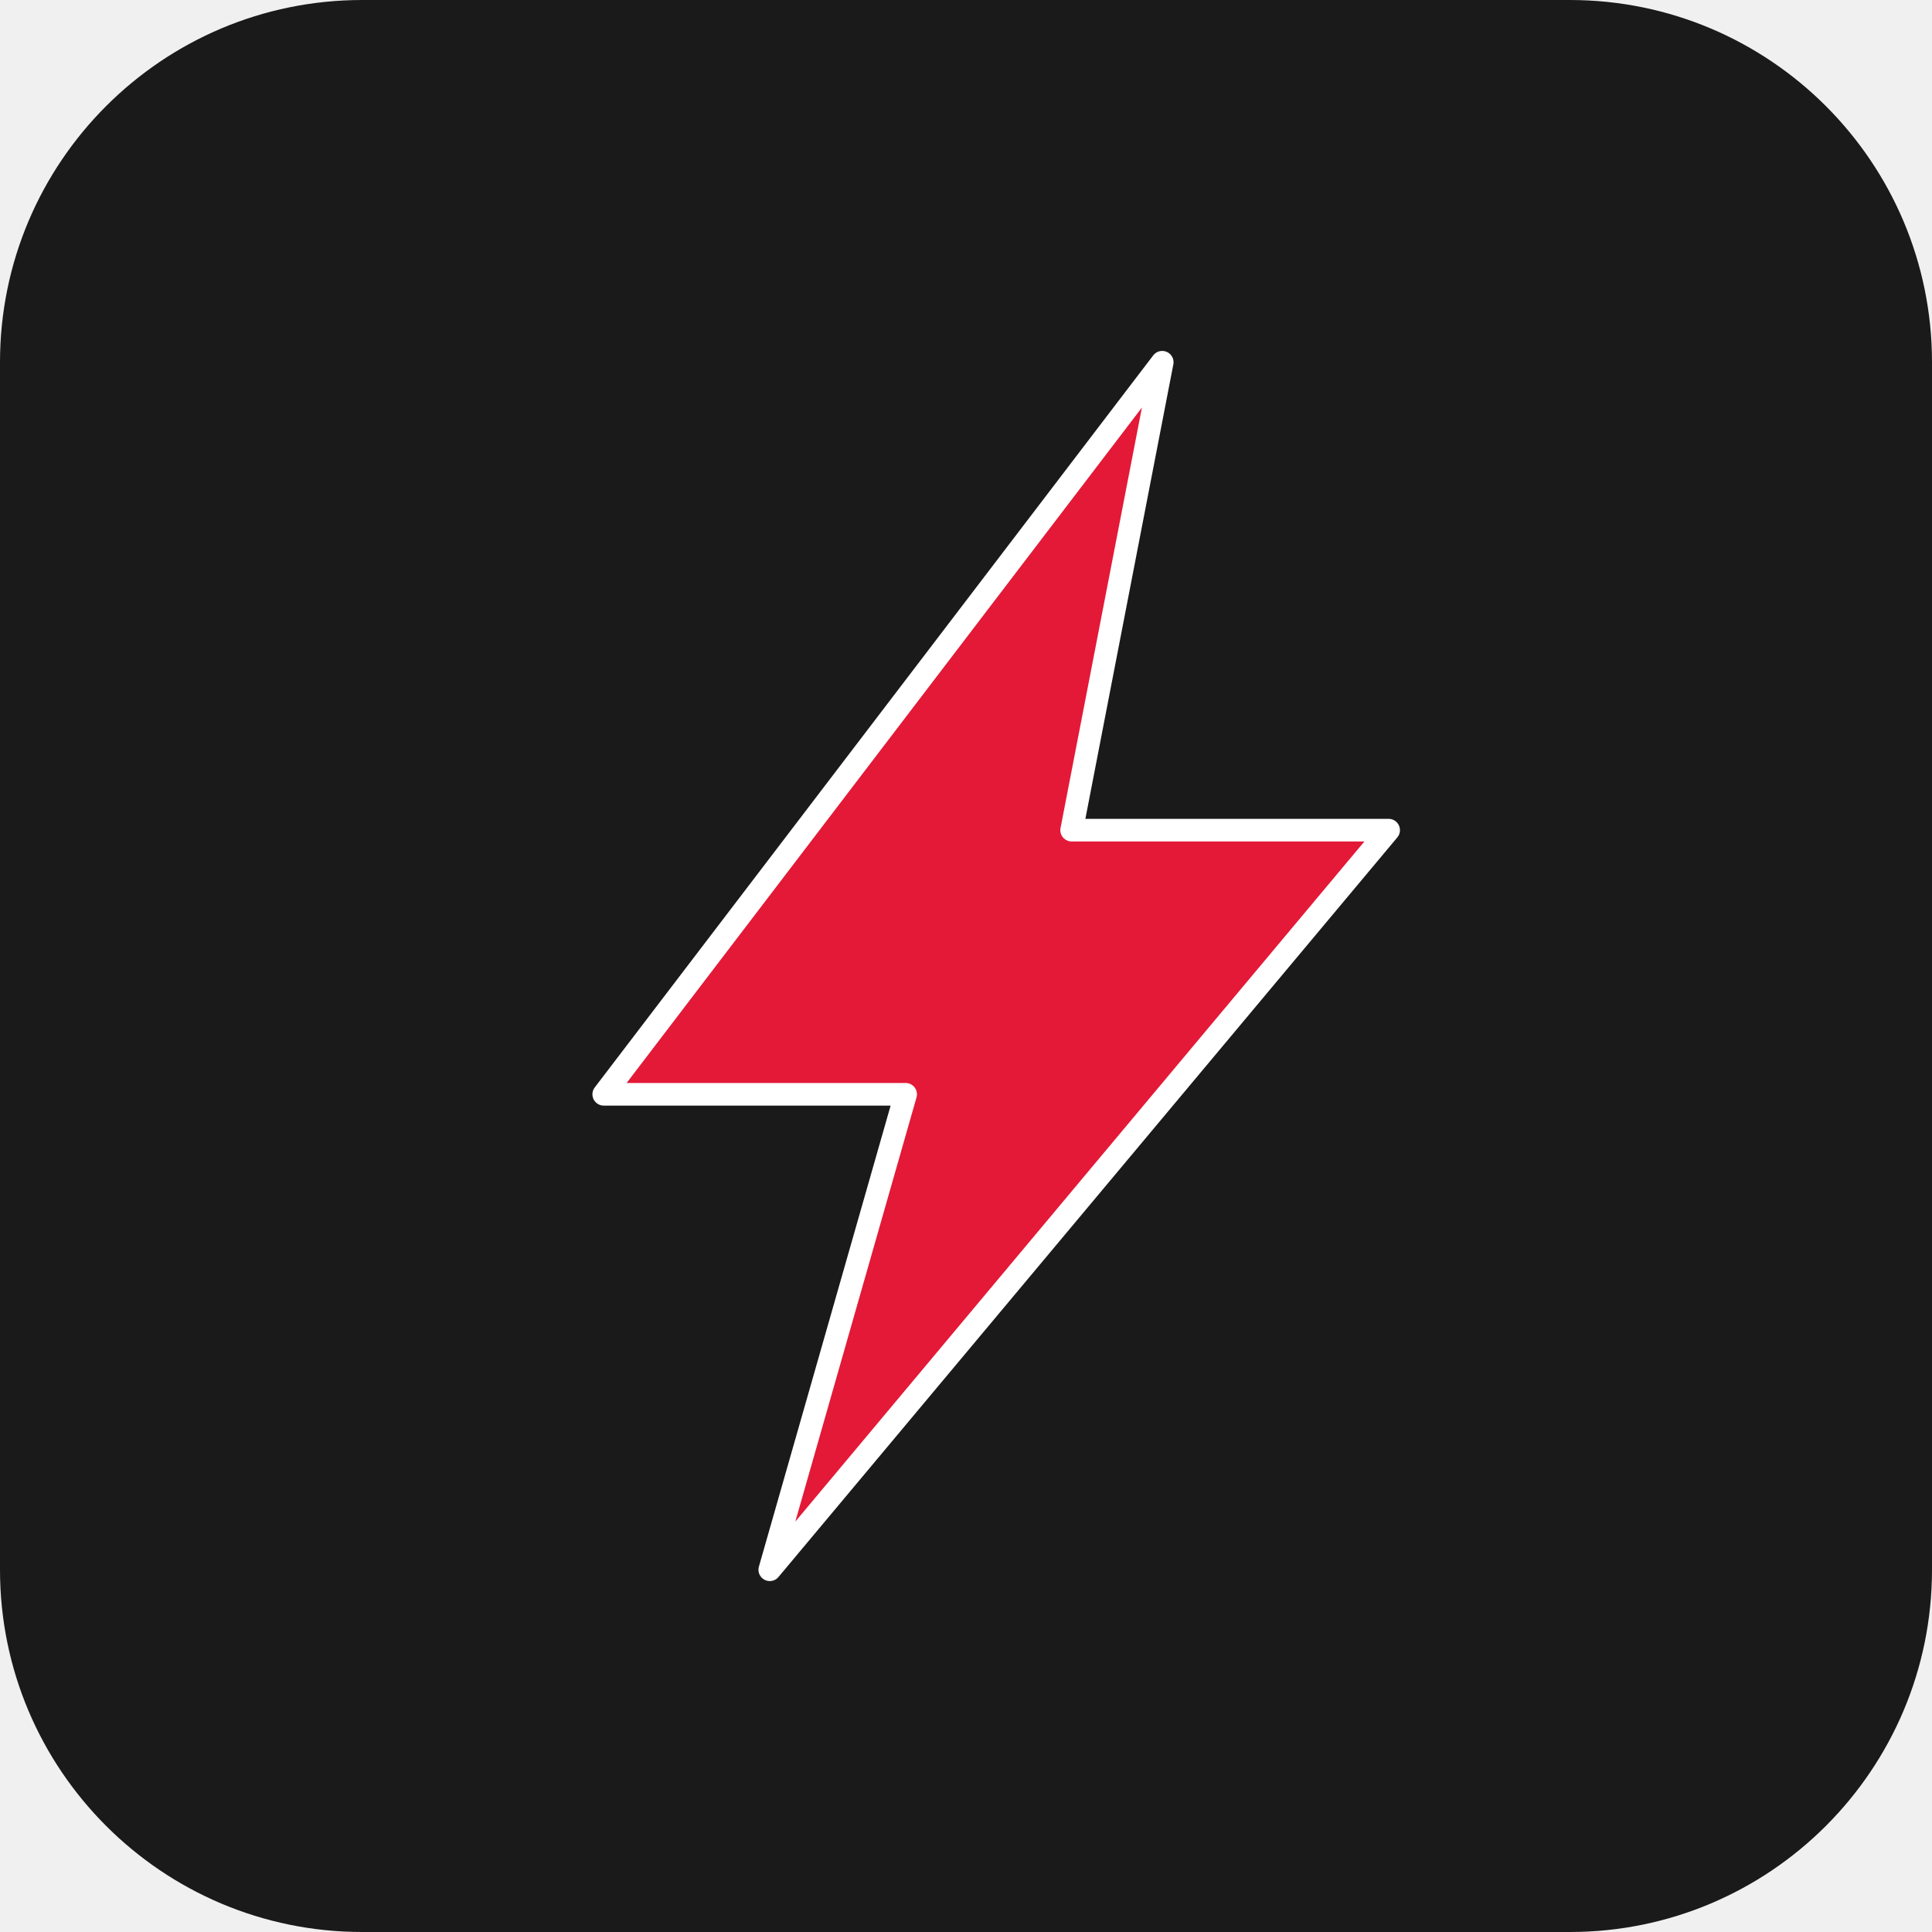
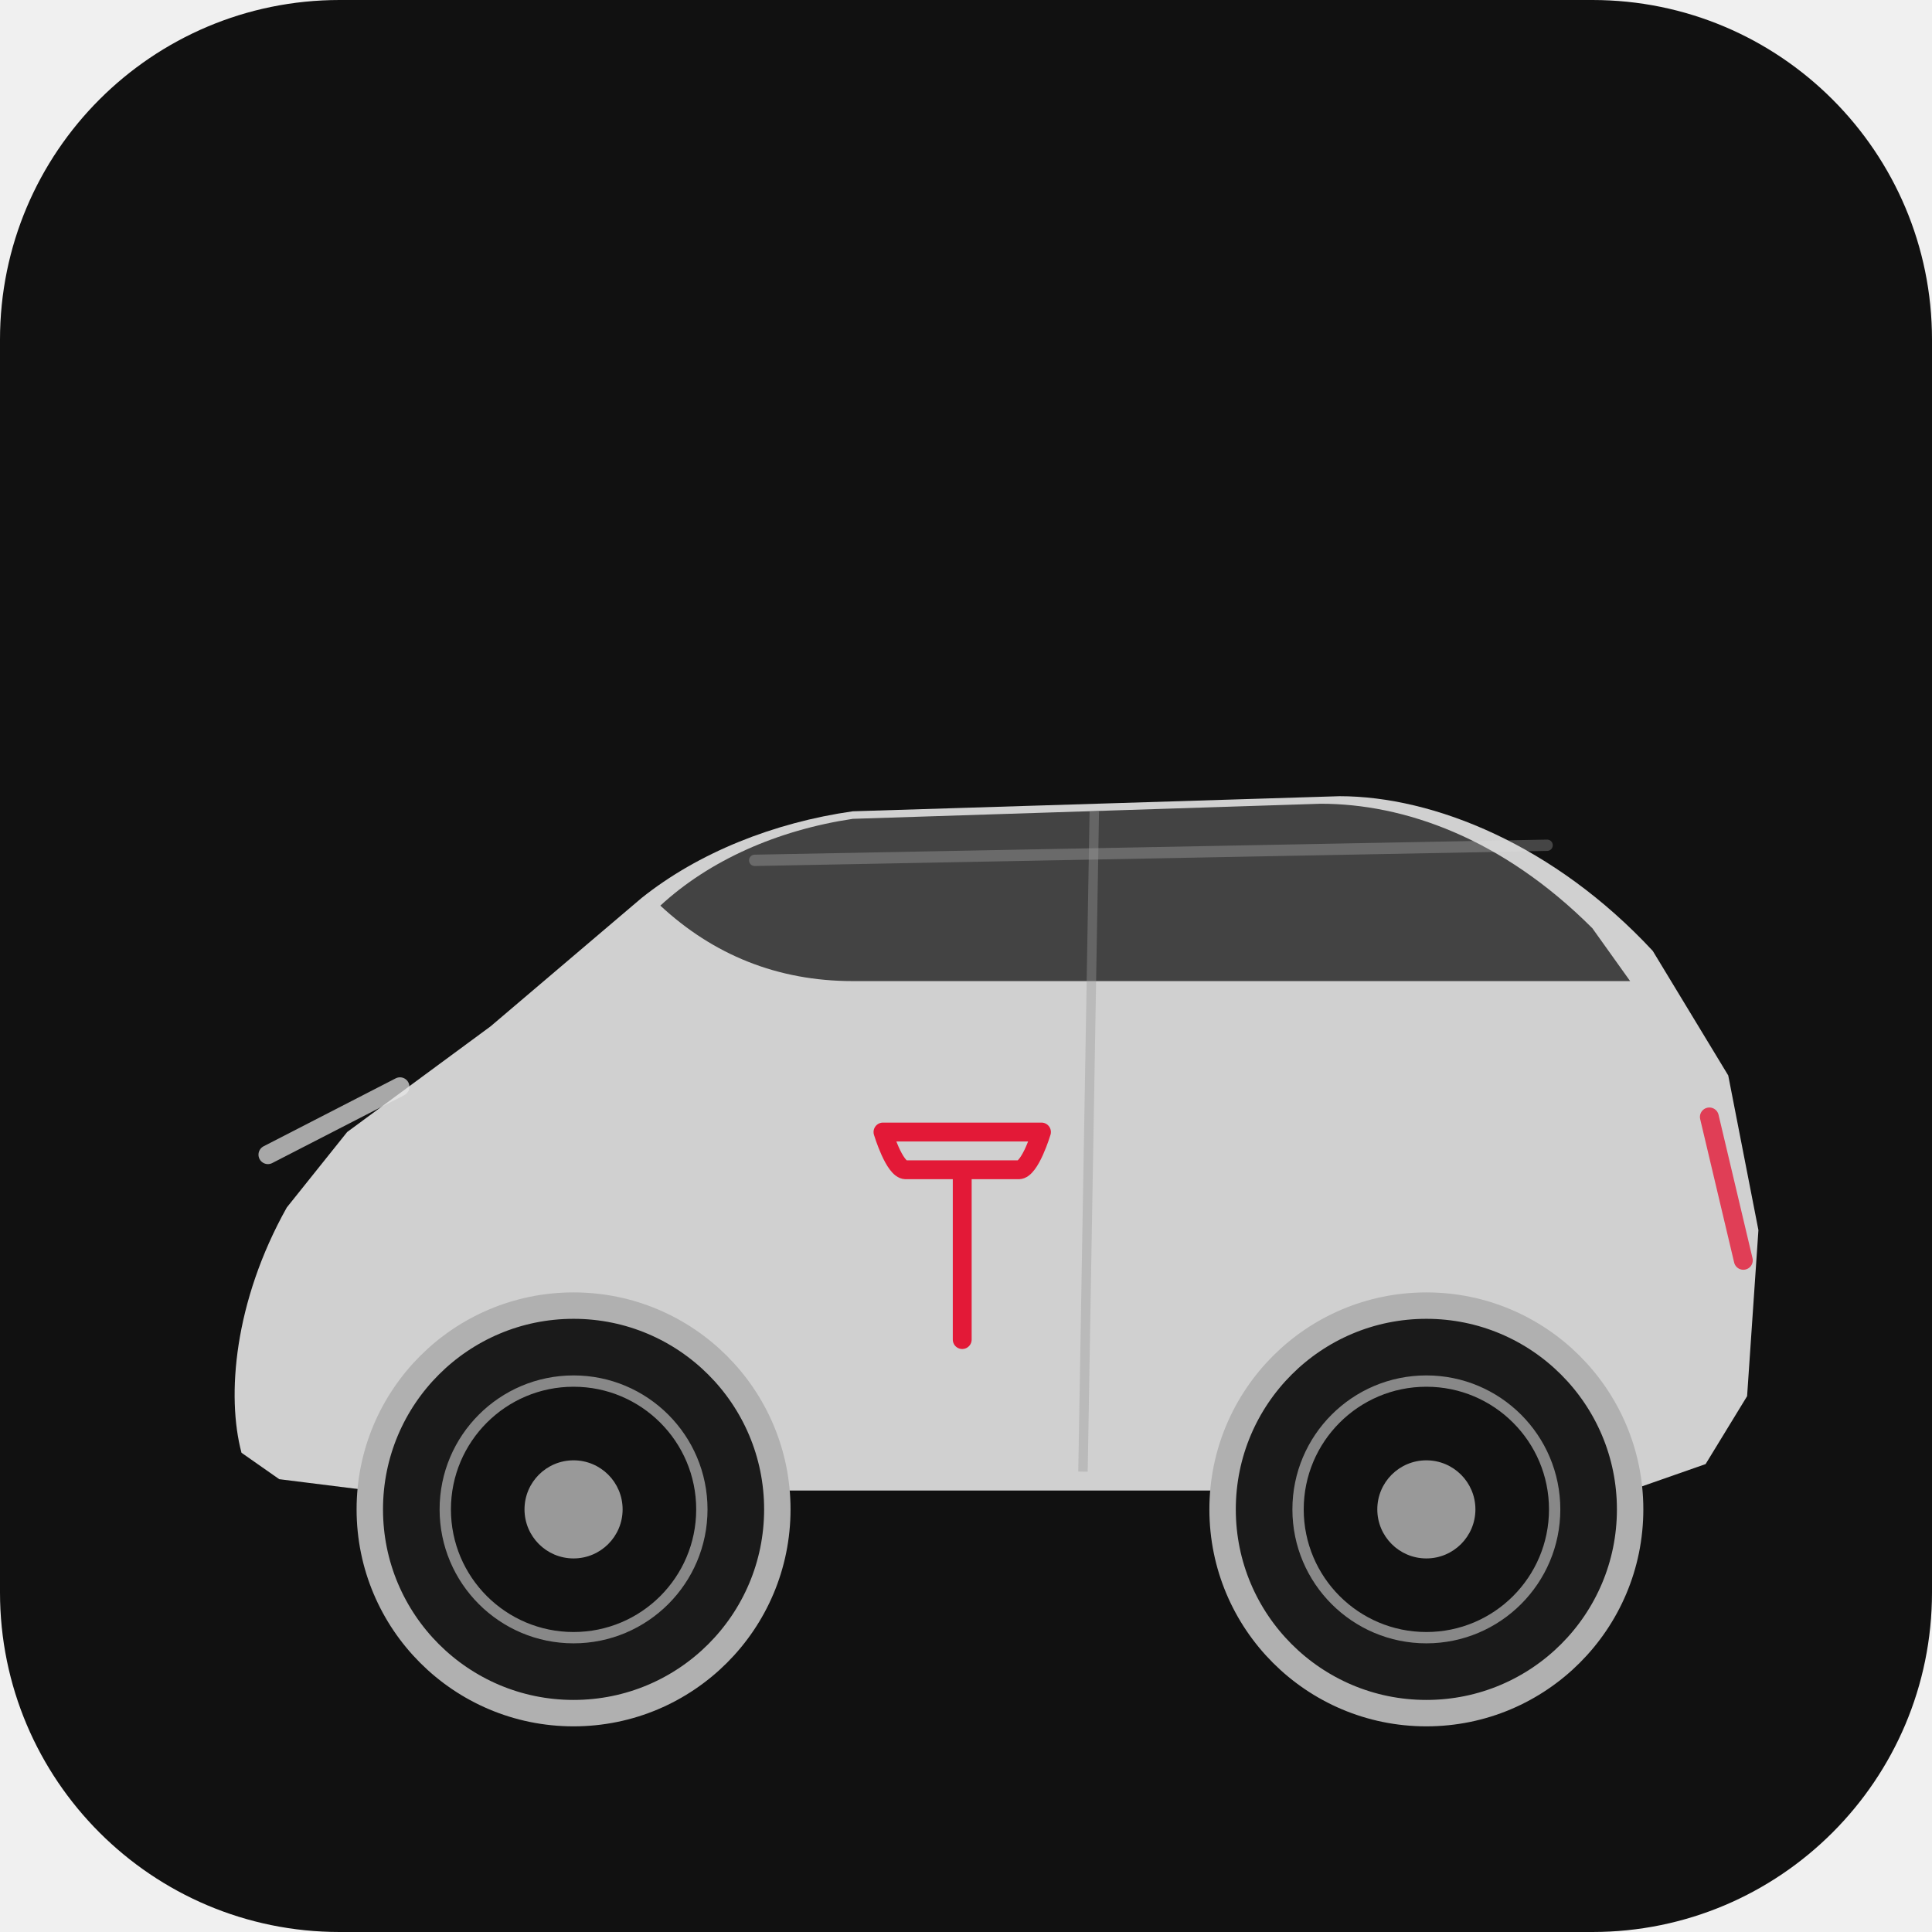
<svg xmlns="http://www.w3.org/2000/svg" viewBox="0 0 512 512">
-   <rect width="512" height="512" rx="96" fill="#1a1a1a" />
-   <path d="M308 96 L160 290 L240 290 L204 416 L368 220 L284 220 Z" fill="#E31937" stroke="#ffffff" stroke-width="6" stroke-linejoin="round" />
+   <rect width="512" height="512" rx="90" fill="#111111" />
+   <path d="     M 64,385     C 60,370 62,345 76,320     L 92,300     L 130,272     L 170,238     C 185,226 205,218 226,215     L 355,211     C 380,211 412,224 438,252     L 458,285     L 466,326     L 463,370     L 452,388     L 432,395     C 422,372 402,357 378,357     C 354,357 334,372 324,395     L 206,395     C 196,372 176,357 152,357     C 128,357 108,372 98,395     L 74,392     Z   " fill="#d0d0d0" />
+   <path d="     M 175,240     C 188,228 206,220 226,217     L 350,213     C 372,213 398,222 422,246     L 432,260     L 226,260     C 206,260 189,253 175,240     Z   " fill="#2a2a2a" opacity="0.85" />
+   <path d="M 200,228 L 410,224" stroke="#e0e0e0" stroke-width="3" opacity="0.25" stroke-linecap="round" />
+   <line x1="290" y1="215" x2="287" y2="390" stroke="#999" stroke-width="2.5" opacity="0.4" />
+   <circle cx="152" cy="400" r="54" fill="#1a1a1a" stroke="#b0b0b0" stroke-width="7" />
+   <circle cx="152" cy="400" r="34" fill="#111111" stroke="#888" stroke-width="3" />
+   <circle cx="152" cy="400" r="13" fill="#999" />
+   <circle cx="378" cy="400" r="54" fill="#1a1a1a" stroke="#b0b0b0" stroke-width="7" />
+   <circle cx="378" cy="400" r="34" fill="#111111" stroke="#888" stroke-width="3" />
+   <circle cx="378" cy="400" r="13" fill="#999" />
+   <path d="     M 255,310 L 255,355     M 240,310 L 270,310     M 234,300 L 276,300     M 234,300 C 234,300 237,310 240,310     M 276,300 C 276,300 273,310 270,310   " stroke="#E31937" stroke-width="5" fill="none" stroke-linecap="round" stroke-linejoin="round" />
+   <path d="M 71,306 L 106,288" stroke="#E8E8E8" stroke-width="5" stroke-linecap="round" opacity="0.7" />
+   <path d="M 453,296 L 462,334" stroke="#E31937" stroke-width="5" stroke-linecap="round" opacity="0.8" />
</svg>
